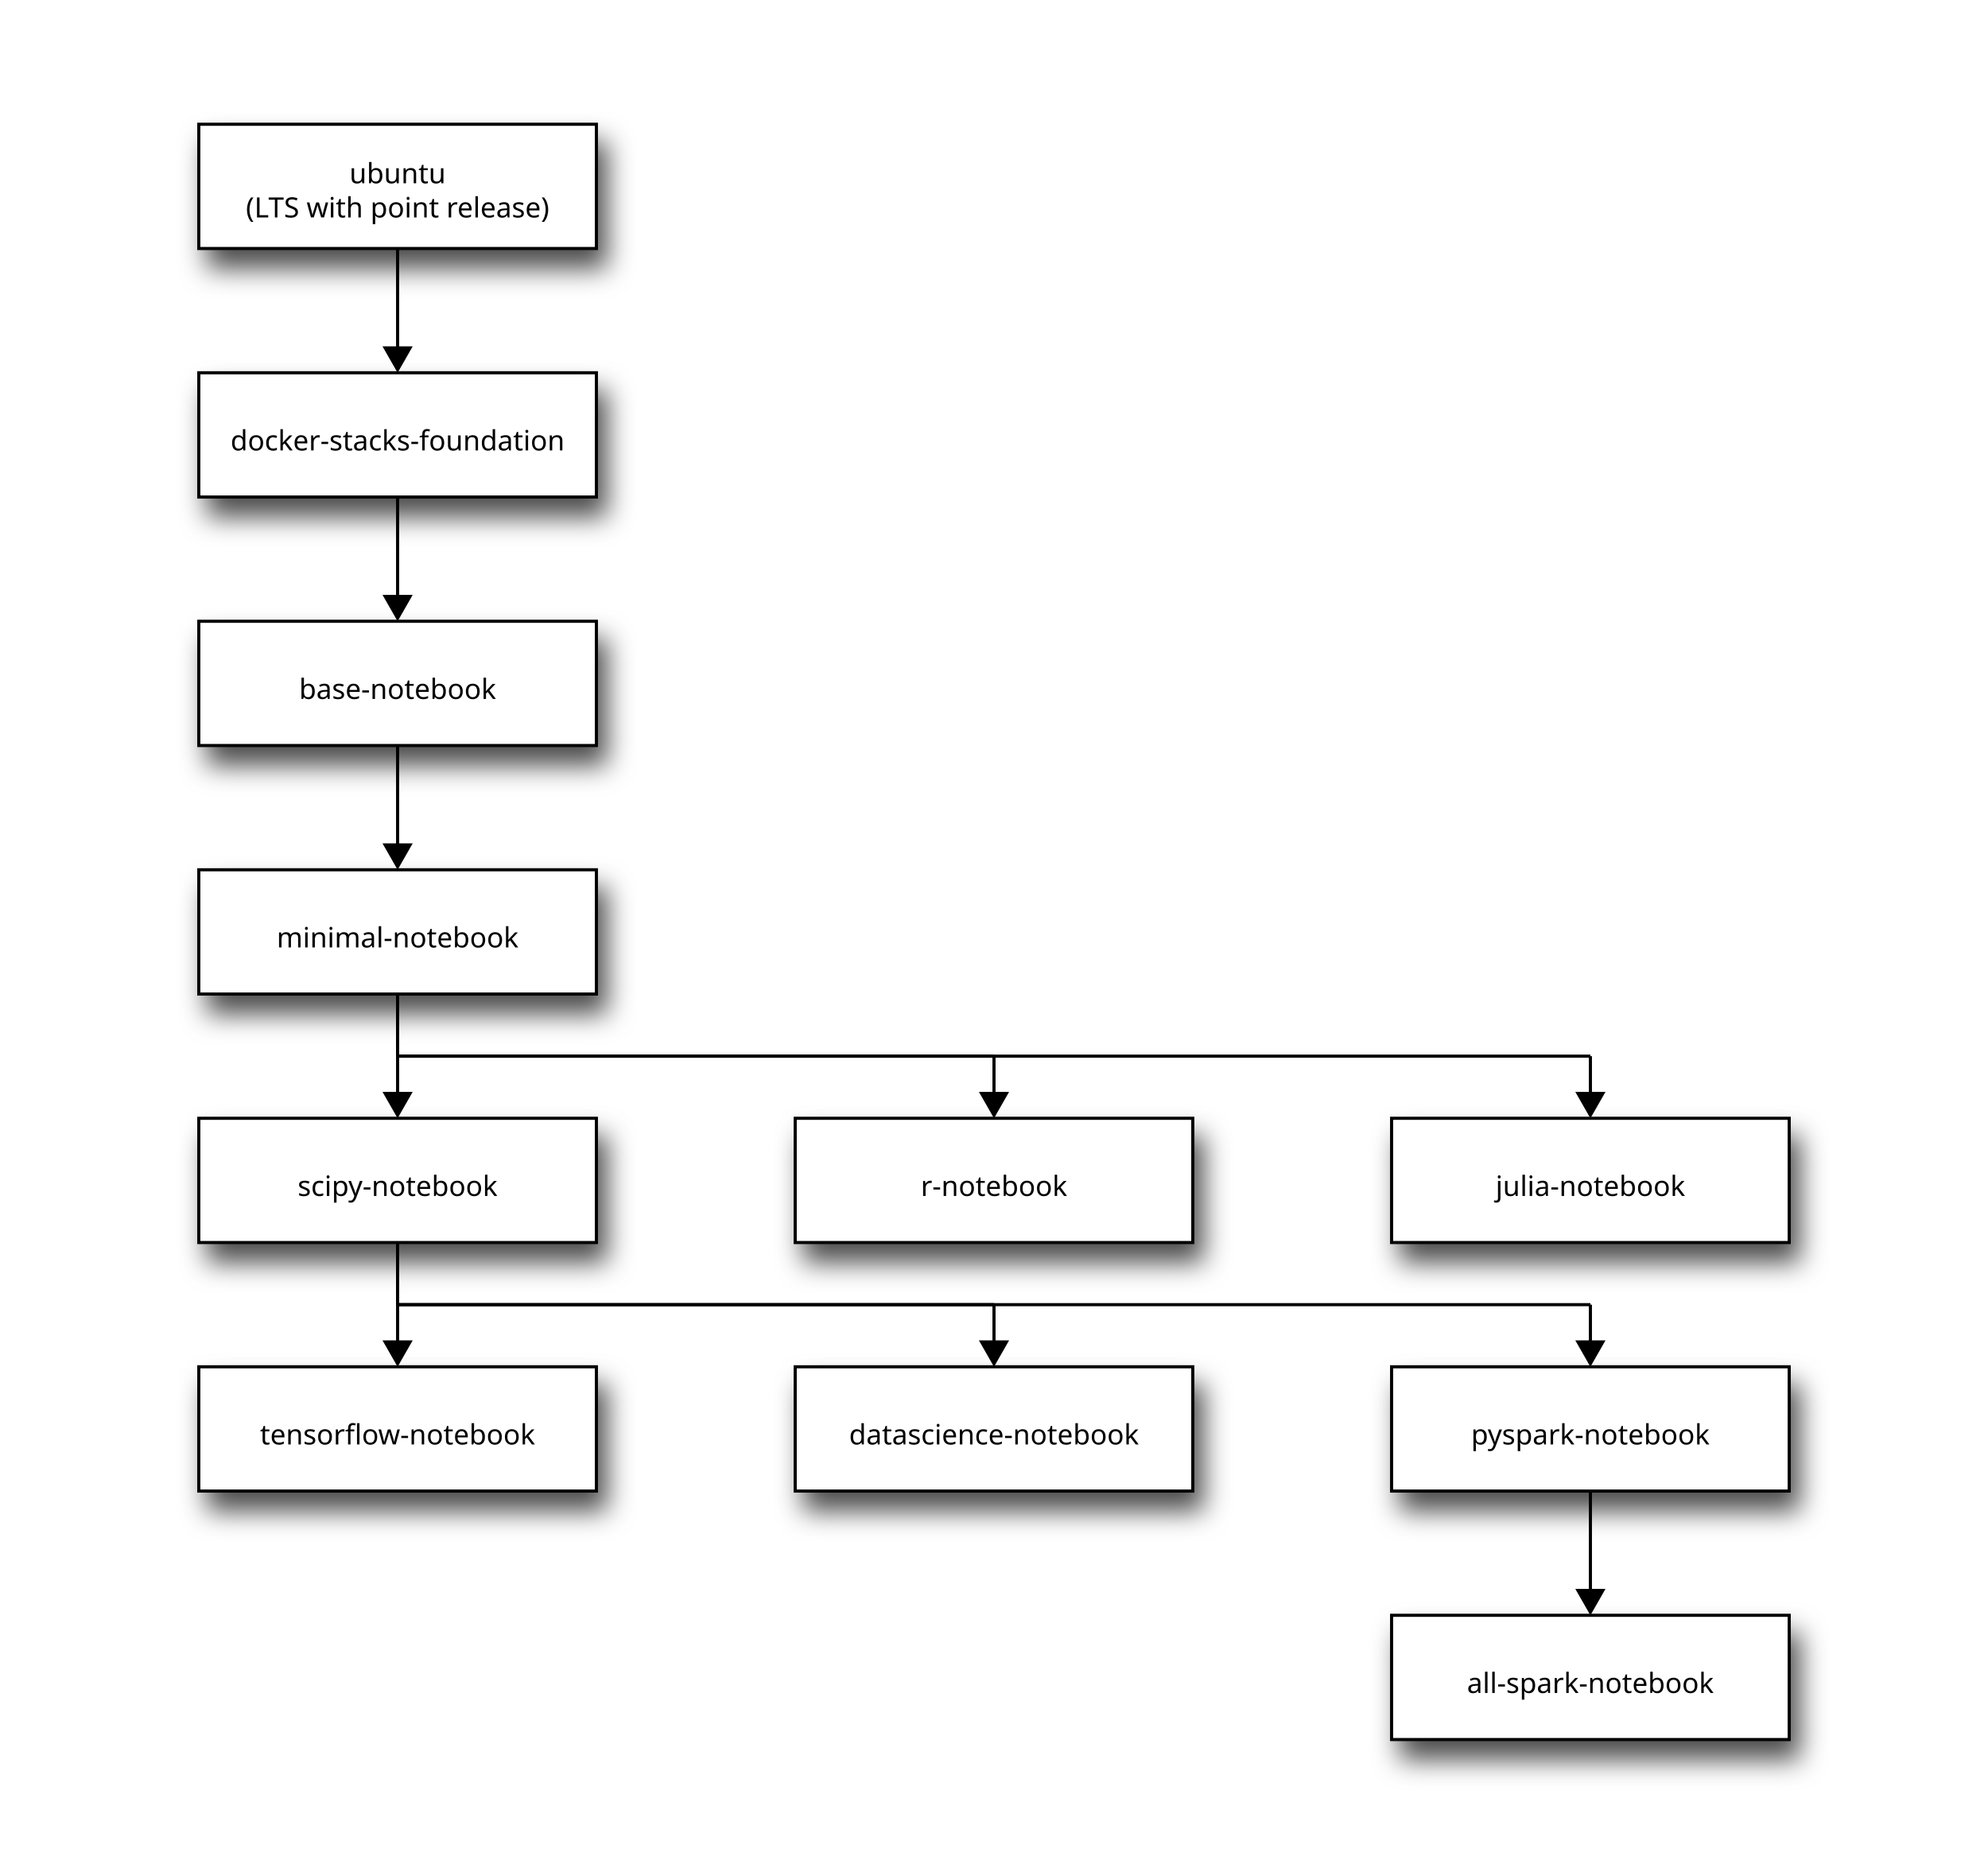
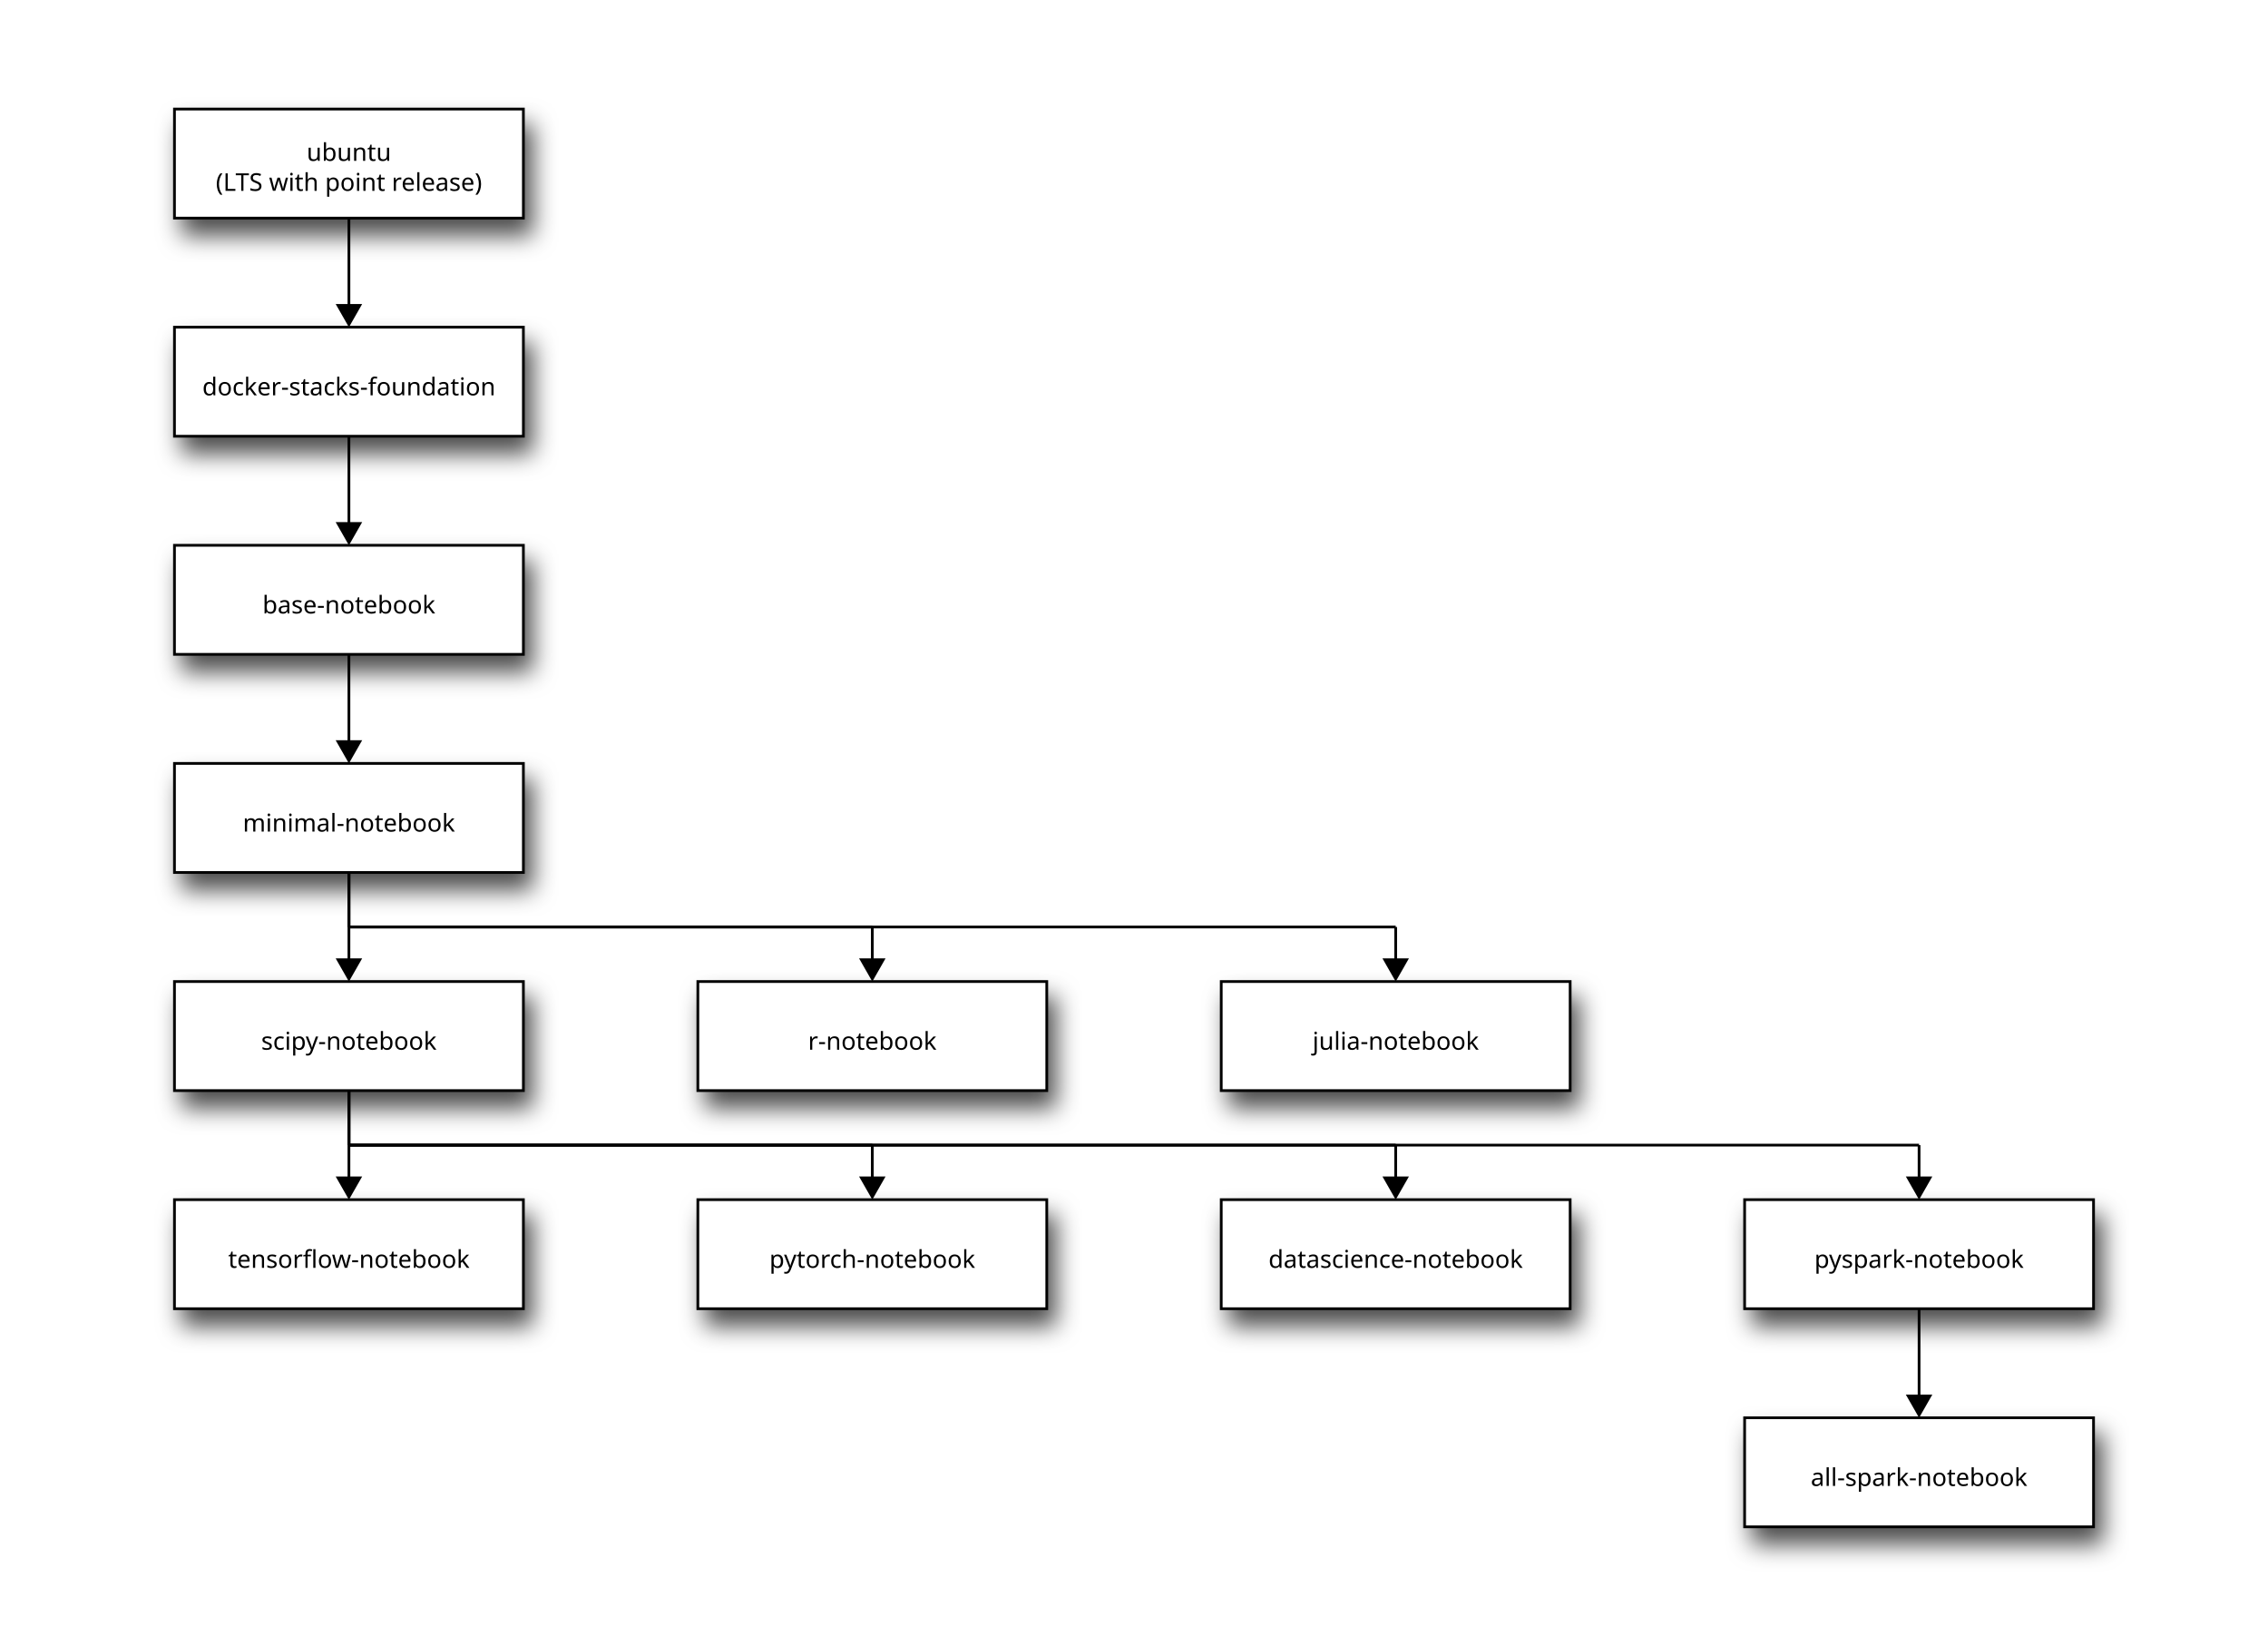
- <svg xmlns="http://www.w3.org/2000/svg" viewBox="0 0 640 600">
+ <svg xmlns="http://www.w3.org/2000/svg" viewBox="0 0 832 600">
  <defs id="defs_block">
    <filter height="1.504" id="filter_blur" width="1.157" x="-0.079" y="-0.252">
      <feGaussianBlur id="feGaussianBlur3780" stdDeviation="4.2" />
    </filter>
  </defs>
  <rect fill="rgb(0,0,0)" height="40" stroke="rgb(0,0,0)" style="filter:url(#filter_blur);opacity:0.7;fill-opacity:1" width="128" x="67" y="46" />
  <rect fill="rgb(0,0,0)" height="40" stroke="rgb(0,0,0)" style="filter:url(#filter_blur);opacity:0.7;fill-opacity:1" width="128" x="67" y="126" />
  <rect fill="rgb(0,0,0)" height="40" stroke="rgb(0,0,0)" style="filter:url(#filter_blur);opacity:0.7;fill-opacity:1" width="128" x="67" y="206" />
  <rect fill="rgb(0,0,0)" height="40" stroke="rgb(0,0,0)" style="filter:url(#filter_blur);opacity:0.7;fill-opacity:1" width="128" x="67" y="286" />
  <rect fill="rgb(0,0,0)" height="40" stroke="rgb(0,0,0)" style="filter:url(#filter_blur);opacity:0.7;fill-opacity:1" width="128" x="67" y="366" />
  <rect fill="rgb(0,0,0)" height="40" stroke="rgb(0,0,0)" style="filter:url(#filter_blur);opacity:0.7;fill-opacity:1" width="128" x="259" y="366" />
  <rect fill="rgb(0,0,0)" height="40" stroke="rgb(0,0,0)" style="filter:url(#filter_blur);opacity:0.7;fill-opacity:1" width="128" x="451" y="366" />
  <rect fill="rgb(0,0,0)" height="40" stroke="rgb(0,0,0)" style="filter:url(#filter_blur);opacity:0.7;fill-opacity:1" width="128" x="67" y="446" />
  <rect fill="rgb(0,0,0)" height="40" stroke="rgb(0,0,0)" style="filter:url(#filter_blur);opacity:0.7;fill-opacity:1" width="128" x="259" y="446" />
  <rect fill="rgb(0,0,0)" height="40" stroke="rgb(0,0,0)" style="filter:url(#filter_blur);opacity:0.7;fill-opacity:1" width="128" x="451" y="446" />
-   <rect fill="rgb(0,0,0)" height="40" stroke="rgb(0,0,0)" style="filter:url(#filter_blur);opacity:0.7;fill-opacity:1" width="128" x="451" y="526" />
+   <rect fill="rgb(0,0,0)" height="40" stroke="rgb(0,0,0)" style="filter:url(#filter_blur);opacity:0.7;fill-opacity:1" width="128" x="643" y="446" />
+   <rect fill="rgb(0,0,0)" height="40" stroke="rgb(0,0,0)" style="filter:url(#filter_blur);opacity:0.7;fill-opacity:1" width="128" x="643" y="526" />
  <rect fill="rgb(255,255,255)" height="40" stroke="rgb(0,0,0)" width="128" x="64" y="40" />
  <text fill="rgb(0,0,0)" font-family="sans-serif" font-size="9" font-style="normal" font-weight="normal" text-anchor="middle" textLength="30" x="128" y="59">ubuntu</text>
  <text fill="rgb(0,0,0)" font-family="sans-serif" font-size="9" font-style="normal" font-weight="normal" text-anchor="middle" textLength="119" x="128" y="70">(LTS with point release)</text>
  <rect fill="rgb(255,255,255)" height="40" stroke="rgb(0,0,0)" width="128" x="64" y="120" />
  <text fill="rgb(0,0,0)" font-family="sans-serif" font-size="9" font-style="normal" font-weight="normal" text-anchor="middle" textLength="119" x="128" y="145">docker-stacks-foundation</text>
  <rect fill="rgb(255,255,255)" height="40" stroke="rgb(0,0,0)" width="128" x="64" y="200" />
  <text fill="rgb(0,0,0)" font-family="sans-serif" font-size="9" font-style="normal" font-weight="normal" text-anchor="middle" textLength="65" x="128" y="225">base-notebook</text>
  <rect fill="rgb(255,255,255)" height="40" stroke="rgb(0,0,0)" width="128" x="64" y="280" />
  <text fill="rgb(0,0,0)" font-family="sans-serif" font-size="9" font-style="normal" font-weight="normal" text-anchor="middle" textLength="80" x="128" y="305">minimal-notebook</text>
  <rect fill="rgb(255,255,255)" height="40" stroke="rgb(0,0,0)" width="128" x="64" y="360" />
  <text fill="rgb(0,0,0)" font-family="sans-serif" font-size="9" font-style="normal" font-weight="normal" text-anchor="middle" textLength="70" x="128" y="385">scipy-notebook</text>
  <rect fill="rgb(255,255,255)" height="40" stroke="rgb(0,0,0)" width="128" x="256" y="360" />
  <text fill="rgb(0,0,0)" font-family="sans-serif" font-size="9" font-style="normal" font-weight="normal" text-anchor="middle" textLength="50" x="320" y="385">r-notebook</text>
  <rect fill="rgb(255,255,255)" height="40" stroke="rgb(0,0,0)" width="128" x="448" y="360" />
  <text fill="rgb(0,0,0)" font-family="sans-serif" font-size="9" font-style="normal" font-weight="normal" text-anchor="middle" textLength="70" x="512" y="385">julia-notebook</text>
  <rect fill="rgb(255,255,255)" height="40" stroke="rgb(0,0,0)" width="128" x="64" y="440" />
  <text fill="rgb(0,0,0)" font-family="sans-serif" font-size="9" font-style="normal" font-weight="normal" text-anchor="middle" textLength="95" x="128" y="465">tensorflow-notebook</text>
  <rect fill="rgb(255,255,255)" height="40" stroke="rgb(0,0,0)" width="128" x="256" y="440" />
-   <text fill="rgb(0,0,0)" font-family="sans-serif" font-size="9" font-style="normal" font-weight="normal" text-anchor="middle" textLength="100" x="320" y="465">datascience-notebook</text>
+   <text fill="rgb(0,0,0)" font-family="sans-serif" font-size="9" font-style="normal" font-weight="normal" text-anchor="middle" textLength="80" x="320" y="465">pytorch-notebook</text>
  <rect fill="rgb(255,255,255)" height="40" stroke="rgb(0,0,0)" width="128" x="448" y="440" />
-   <text fill="rgb(0,0,0)" font-family="sans-serif" font-size="9" font-style="normal" font-weight="normal" text-anchor="middle" textLength="80" x="512" y="465">pyspark-notebook</text>
-   <rect fill="rgb(255,255,255)" height="40" stroke="rgb(0,0,0)" width="128" x="448" y="520" />
-   <text fill="rgb(0,0,0)" font-family="sans-serif" font-size="9" font-style="normal" font-weight="normal" text-anchor="middle" textLength="90" x="512" y="545">all-spark-notebook</text>
+   <text fill="rgb(0,0,0)" font-family="sans-serif" font-size="9" font-style="normal" font-weight="normal" text-anchor="middle" textLength="100" x="512" y="465">datascience-notebook</text>
+   <rect fill="rgb(255,255,255)" height="40" stroke="rgb(0,0,0)" width="128" x="640" y="440" />
+   <text fill="rgb(0,0,0)" font-family="sans-serif" font-size="9" font-style="normal" font-weight="normal" text-anchor="middle" textLength="80" x="704" y="465">pyspark-notebook</text>
+   <rect fill="rgb(255,255,255)" height="40" stroke="rgb(0,0,0)" width="128" x="640" y="520" />
+   <text fill="rgb(0,0,0)" font-family="sans-serif" font-size="9" font-style="normal" font-weight="normal" text-anchor="middle" textLength="90" x="704" y="545">all-spark-notebook</text>
  <path d="M 128 80 L 128 112" fill="none" stroke="rgb(0,0,0)" />
  <polygon fill="rgb(0,0,0)" points="128,119 124,112 132,112 128,119" stroke="rgb(0,0,0)" />
  <path d="M 128 160 L 128 192" fill="none" stroke="rgb(0,0,0)" />
  <polygon fill="rgb(0,0,0)" points="128,199 124,192 132,192 128,199" stroke="rgb(0,0,0)" />
  <path d="M 128 240 L 128 272" fill="none" stroke="rgb(0,0,0)" />
  <polygon fill="rgb(0,0,0)" points="128,279 124,272 132,272 128,279" stroke="rgb(0,0,0)" />
-   <path d="M 128 320 L 128 352" fill="none" stroke="rgb(0,0,0)" />
-   <polygon fill="rgb(0,0,0)" points="128,359 124,352 132,352 128,359" stroke="rgb(0,0,0)" />
  <path d="M 128 320 L 128 340" fill="none" stroke="rgb(0,0,0)" />
  <path d="M 128 340 L 320 340" fill="none" stroke="rgb(0,0,0)" />
  <path d="M 320 340 L 320 352" fill="none" stroke="rgb(0,0,0)" />
  <polygon fill="rgb(0,0,0)" points="320,359 316,352 324,352 320,359" stroke="rgb(0,0,0)" />
+   <path d="M 128 320 L 128 352" fill="none" stroke="rgb(0,0,0)" />
+   <polygon fill="rgb(0,0,0)" points="128,359 124,352 132,352 128,359" stroke="rgb(0,0,0)" />
  <path d="M 128 320 L 128 340" fill="none" stroke="rgb(0,0,0)" />
  <path d="M 128 340 L 512 340" fill="none" stroke="rgb(0,0,0)" />
  <path d="M 512 340 L 512 352" fill="none" stroke="rgb(0,0,0)" />
  <polygon fill="rgb(0,0,0)" points="512,359 508,352 516,352 512,359" stroke="rgb(0,0,0)" />
+   <path d="M 128 400 L 128 432" fill="none" stroke="rgb(0,0,0)" />
+   <polygon fill="rgb(0,0,0)" points="128,439 124,432 132,432 128,439" stroke="rgb(0,0,0)" />
+   <path d="M 128 400 L 128 420" fill="none" stroke="rgb(0,0,0)" />
+   <path d="M 128 420 L 704 420" fill="none" stroke="rgb(0,0,0)" />
+   <path d="M 704 420 L 704 432" fill="none" stroke="rgb(0,0,0)" />
+   <polygon fill="rgb(0,0,0)" points="704,439 700,432 708,432 704,439" stroke="rgb(0,0,0)" />
  <path d="M 128 400 L 128 420" fill="none" stroke="rgb(0,0,0)" />
  <path d="M 128 420 L 512 420" fill="none" stroke="rgb(0,0,0)" />
  <path d="M 512 420 L 512 432" fill="none" stroke="rgb(0,0,0)" />
  <polygon fill="rgb(0,0,0)" points="512,439 508,432 516,432 512,439" stroke="rgb(0,0,0)" />
-   <path d="M 128 400 L 128 432" fill="none" stroke="rgb(0,0,0)" />
-   <polygon fill="rgb(0,0,0)" points="128,439 124,432 132,432 128,439" stroke="rgb(0,0,0)" />
  <path d="M 128 400 L 128 420" fill="none" stroke="rgb(0,0,0)" />
  <path d="M 128 420 L 320 420" fill="none" stroke="rgb(0,0,0)" />
  <path d="M 320 420 L 320 432" fill="none" stroke="rgb(0,0,0)" />
  <polygon fill="rgb(0,0,0)" points="320,439 316,432 324,432 320,439" stroke="rgb(0,0,0)" />
-   <path d="M 512 480 L 512 512" fill="none" stroke="rgb(0,0,0)" />
-   <polygon fill="rgb(0,0,0)" points="512,519 508,512 516,512 512,519" stroke="rgb(0,0,0)" />
+   <path d="M 704 480 L 704 512" fill="none" stroke="rgb(0,0,0)" />
+   <polygon fill="rgb(0,0,0)" points="704,519 700,512 708,512 704,519" stroke="rgb(0,0,0)" />
</svg>
